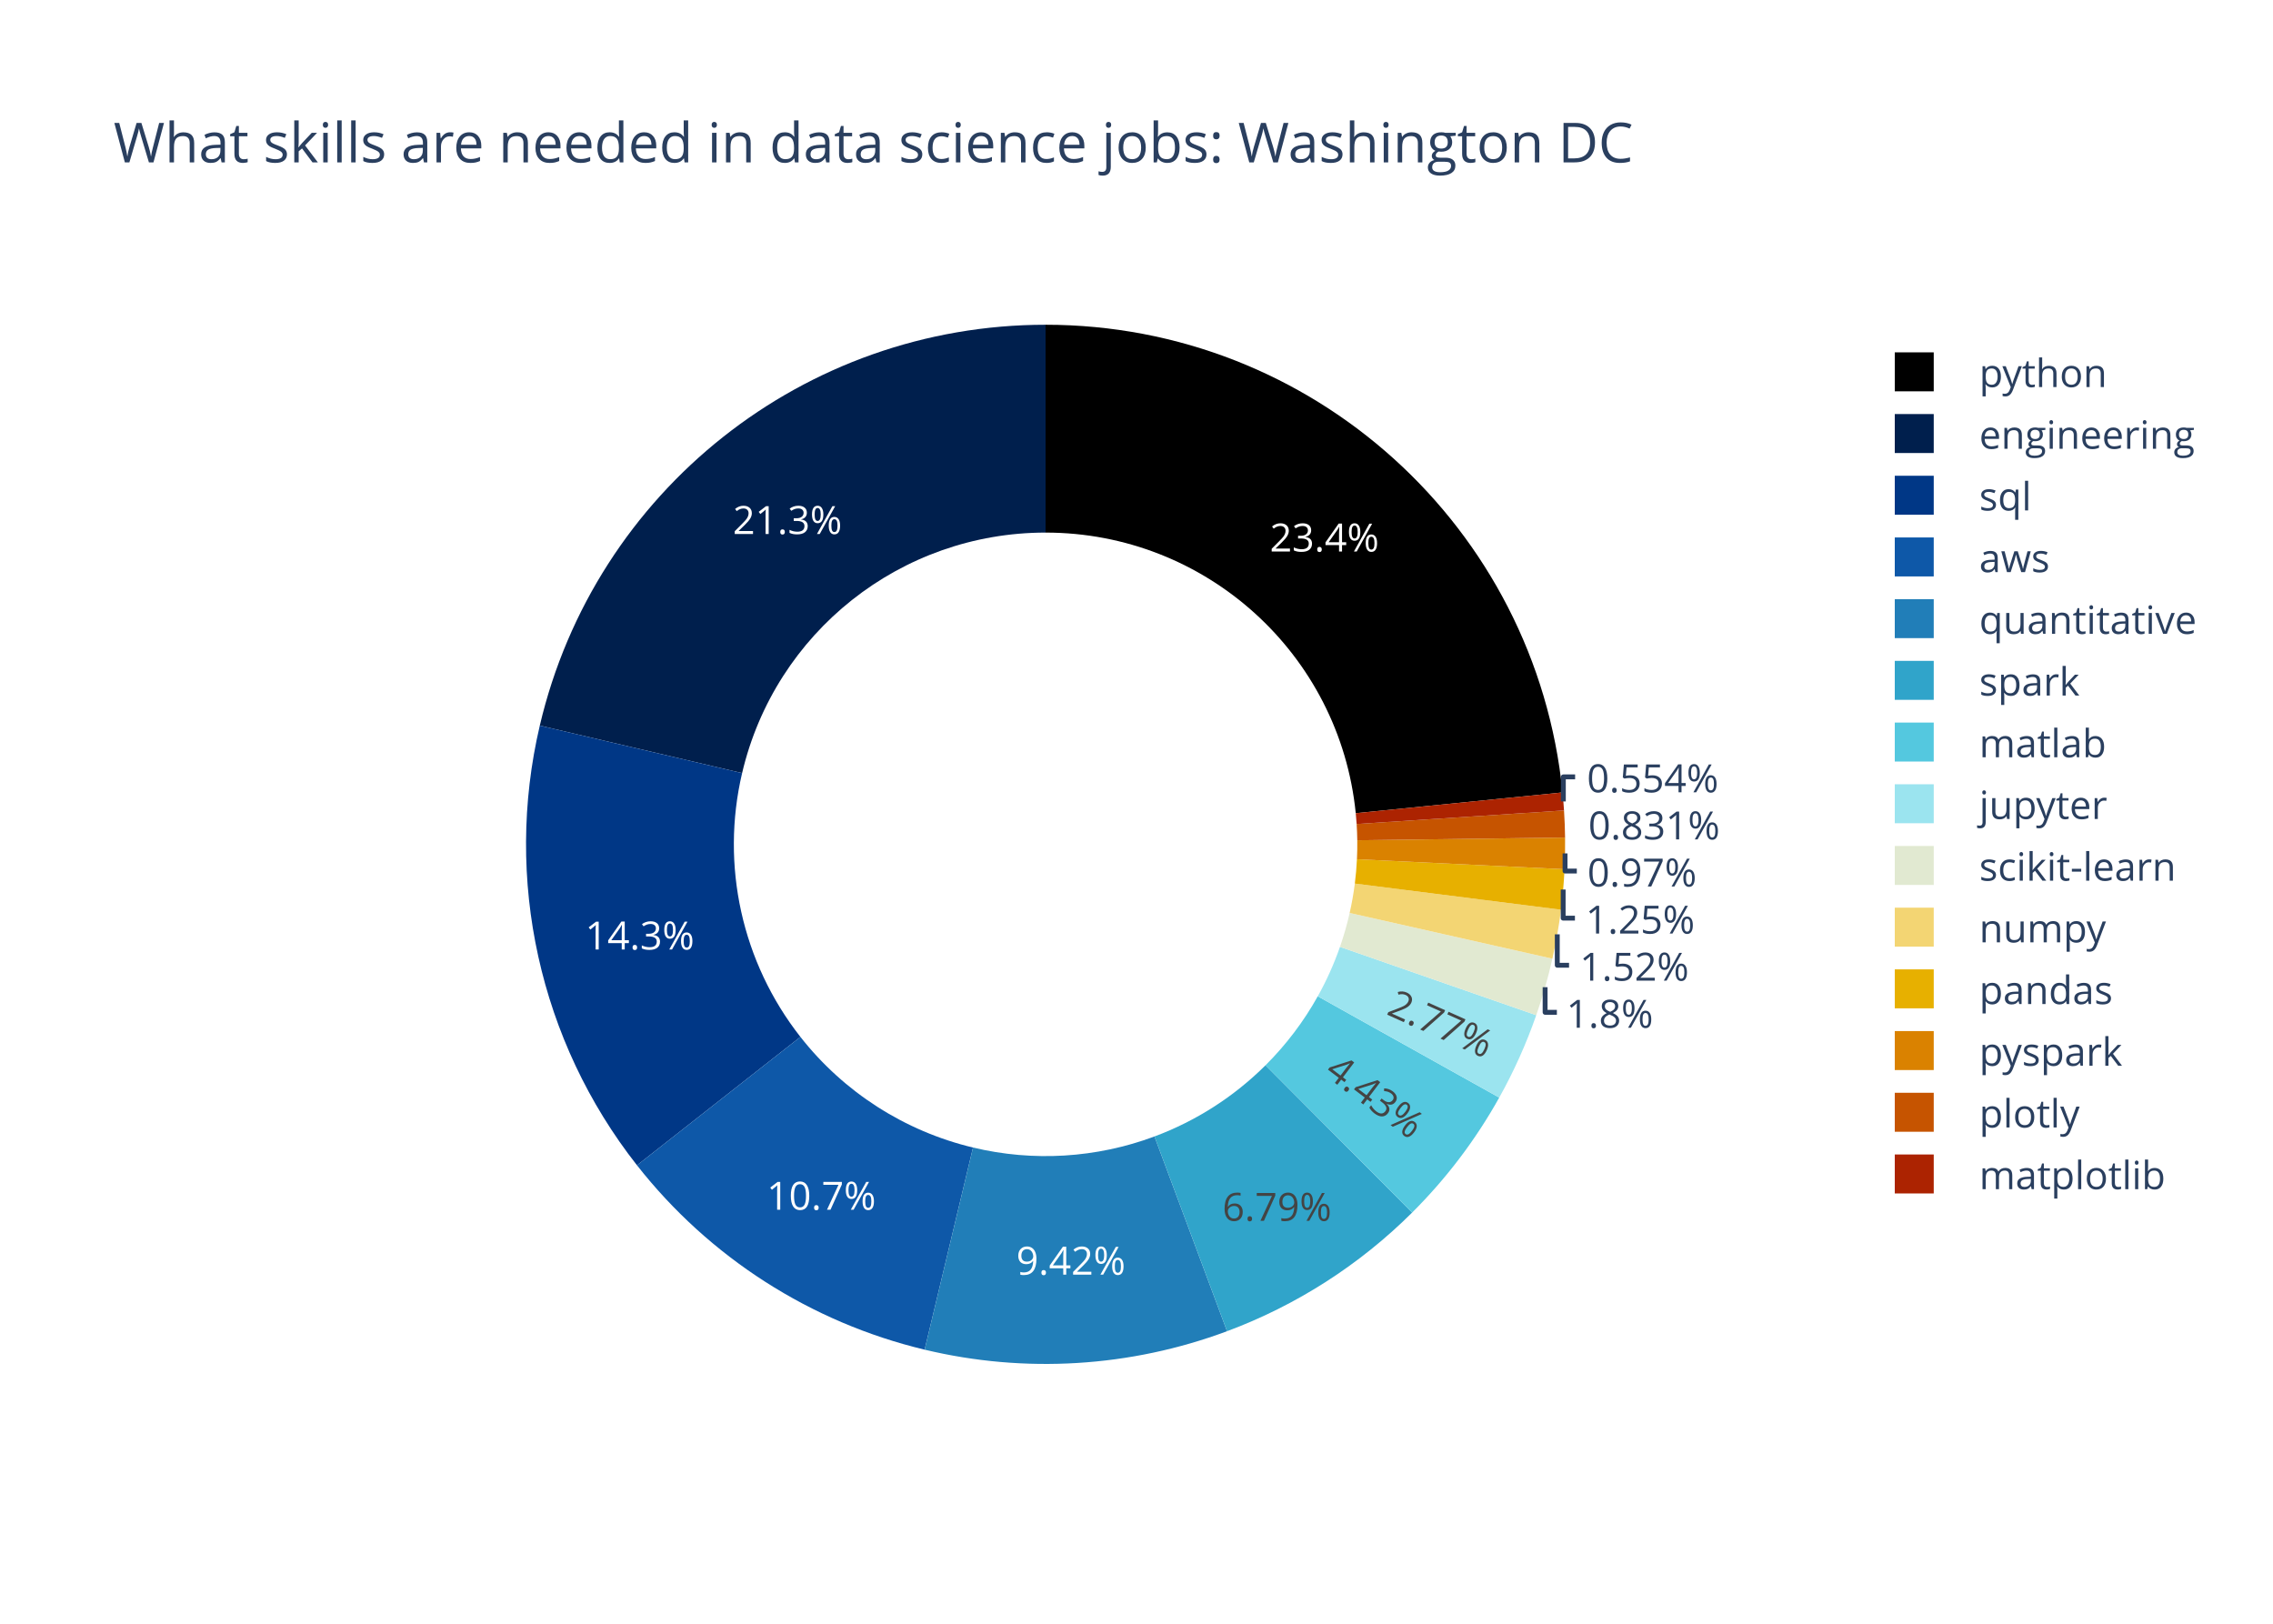
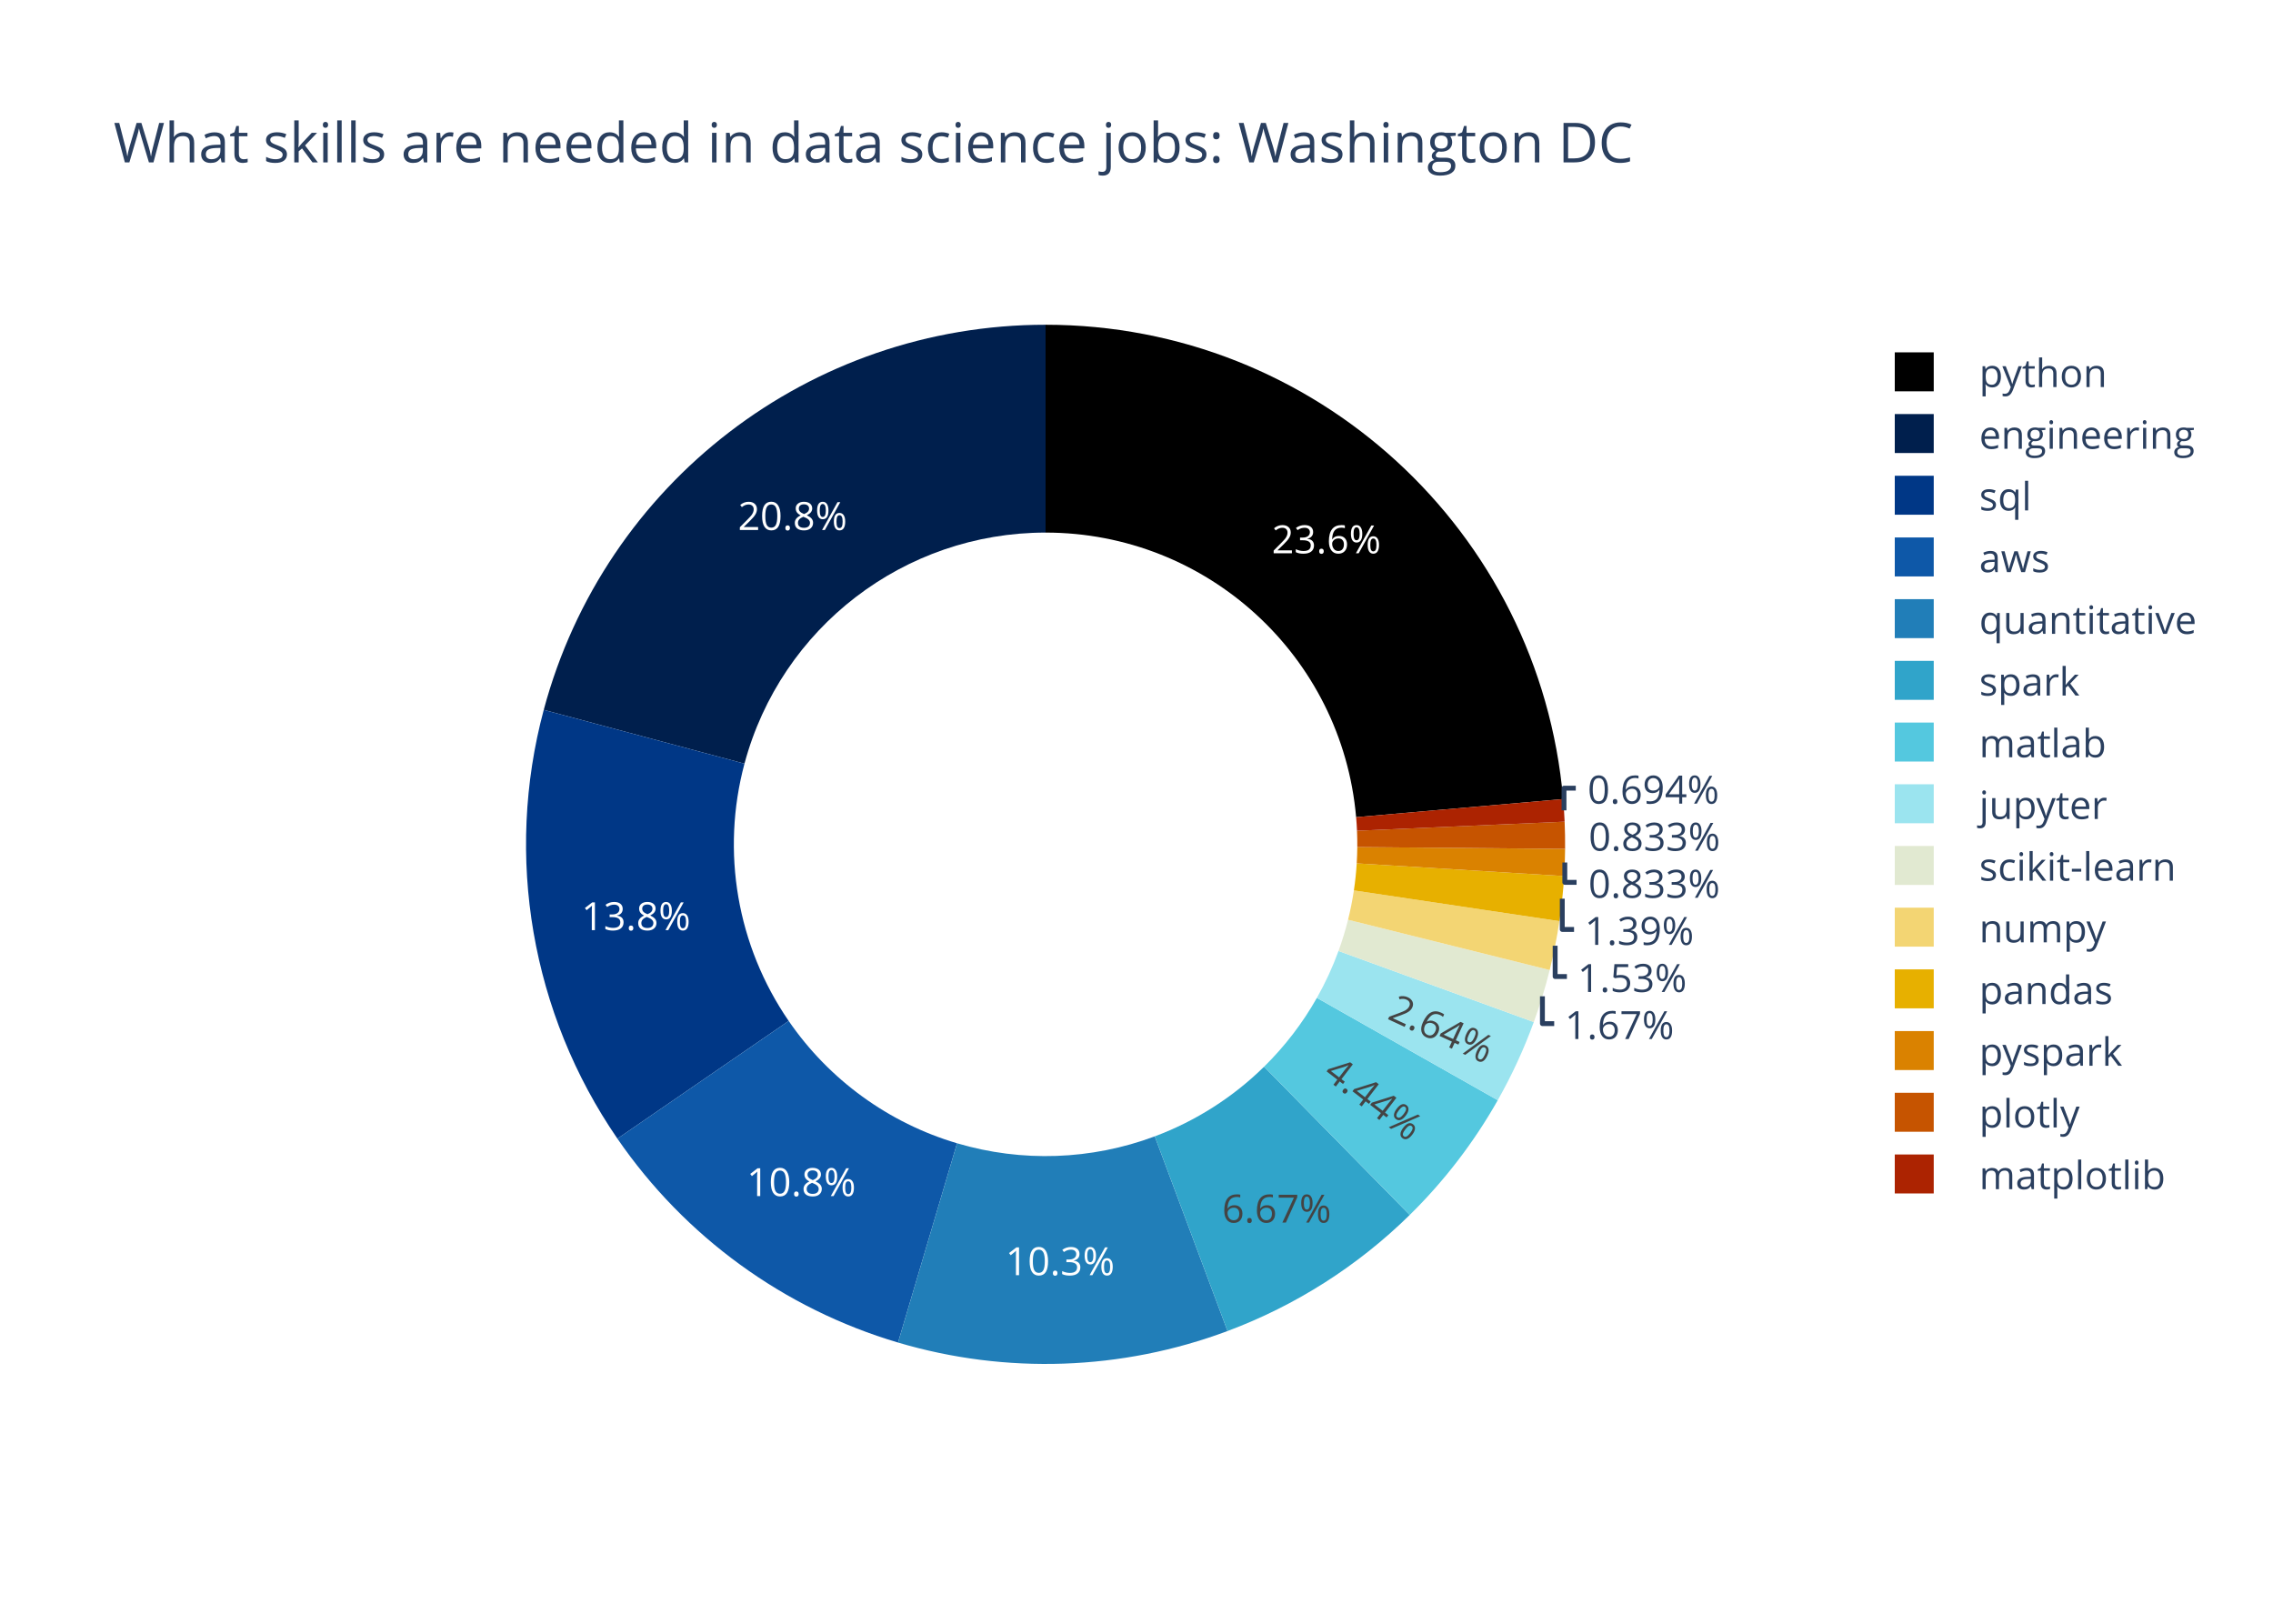
<svg xmlns="http://www.w3.org/2000/svg" class="main-svg" width="1400" height="1000" style="" viewBox="0 0 700 500">
  <rect x="0" y="0" width="700" height="500" style="fill: rgb(255, 255, 255); fill-opacity: 1;" />
-   <defs id="defs-cfadf7">
+   <defs id="defs-048f9e">
    <g class="clips" />
    <g class="gradients" />
  </defs>
  <g class="bglayer" />
  <g class="layer-below">
    <g class="imagelayer" />
    <g class="shapelayer" />
  </g>
  <g class="cartesianlayer" />
  <g class="polarlayer" />
  <g class="ternarylayer" />
  <g class="geolayer" />
  <g class="funnelarealayer" />
  <g class="pielayer">
    <g class="trace" stroke-linejoin="round" style="opacity: 1;">
      <g class="slice">
-         <path class="surface" d="M417.52,250.408a96,96 0 0 0 -95.52,-86.408l0,-64a160,160 0 0 1 159.199,144.014Z" style="pointer-events: all; stroke-width: 0; fill: rgb(0, 0, 0); fill-opacity: 1; stroke: rgb(68, 68, 68); stroke-opacity: 1;" />
-         <g class="slicetext">
-           <text data-notex="1" class="slicetext" transform="translate(407.8692,169.8265)" text-anchor="middle" x="0" y="0" style="font-family: 'Open Sans', verdana, arial, sans-serif; font-size: 12px; fill: rgb(255, 255, 255); fill-opacity: 1; white-space: pre;">23.4%</text>
-         </g>
-       </g>
-       <g class="slice">
-         <path class="surface" d="M322,164a96,96 0 0 0 -93.458,74.057l-62.306,-14.629a160,160 0 0 1 155.764,-123.428Z" style="pointer-events: all; stroke-width: 0; fill: rgb(0, 31, 77); fill-opacity: 1; stroke: rgb(68, 68, 68); stroke-opacity: 1;" />
-         <g class="slicetext">
-           <text data-notex="1" class="slicetext" transform="translate(242.5047,164.428)" text-anchor="middle" x="0" y="0" style="font-family: 'Open Sans', verdana, arial, sans-serif; font-size: 12px; fill: rgb(255, 255, 255); fill-opacity: 1; white-space: pre;">21.3%</text>
-         </g>
-       </g>
-       <g class="slice">
-         <path class="surface" d="M228.542,238.057a96,96 0 0 0 17.958,81.237l-50.333,39.529a160,160 0 0 1 -29.93,-135.395Z" style="pointer-events: all; stroke-width: 0; fill: rgb(0, 55, 134); fill-opacity: 1; stroke: rgb(68, 68, 68); stroke-opacity: 1;" />
-         <g class="slicetext">
-           <text data-notex="1" class="slicetext" transform="translate(197.0174,292.3787)" text-anchor="middle" x="0" y="0" style="font-family: 'Open Sans', verdana, arial, sans-serif; font-size: 12px; fill: rgb(255, 255, 255); fill-opacity: 1; white-space: pre;">14.3%</text>
-         </g>
-       </g>
-       <g class="slice">
-         <path class="surface" d="M246.5,319.293a96,96 0 0 0 53.15,34.069l-14.9,62.241a160,160 0 0 1 -88.584,-56.781Z" style="pointer-events: all; stroke-width: 0; fill: rgb(14, 88, 168); fill-opacity: 1; stroke: rgb(68, 68, 68); stroke-opacity: 1;" />
-         <g class="slicetext">
-           <text data-notex="1" class="slicetext" transform="translate(252.9258,372.5125)" text-anchor="middle" x="0" y="0" style="font-family: 'Open Sans', verdana, arial, sans-serif; font-size: 12px; fill: rgb(255, 255, 255); fill-opacity: 1; white-space: pre;">10.7%</text>
-         </g>
-       </g>
-       <g class="slice">
-         <path class="surface" d="M299.65,353.362a96,96 0 0 0 55.881,-3.408l22.354,59.969a160,160 0 0 1 -93.134,5.681Z" style="pointer-events: all; stroke-width: 0; fill: rgb(33, 126, 184); fill-opacity: 1; stroke: rgb(68, 68, 68); stroke-opacity: 1;" />
-         <g class="slicetext">
-           <text data-notex="1" class="slicetext" transform="translate(329.7926,392.5126)" text-anchor="middle" x="0" y="0" style="font-family: 'Open Sans', verdana, arial, sans-serif; font-size: 12px; fill: rgb(255, 255, 255); fill-opacity: 1; white-space: pre;">9.42%</text>
-         </g>
-       </g>
-       <g class="slice">
-         <path class="surface" d="M355.531,349.954a96,96 0 0 0 34.204,-21.924l45.156,45.353a160,160 0 0 1 -57.006,36.54Z" style="pointer-events: all; stroke-width: 0; fill: rgb(48, 164, 202); fill-opacity: 1; stroke: rgb(68, 68, 68); stroke-opacity: 1;" />
-         <g class="slicetext">
-           <text data-notex="1" class="slicetext" transform="translate(393.2635,375.928)" text-anchor="middle" x="0" y="0" style="font-family: 'Open Sans', verdana, arial, sans-serif; font-size: 12px; fill: rgb(68, 68, 68); fill-opacity: 1; white-space: pre;">6.79%</text>
-         </g>
-       </g>
-       <g class="slice">
-         <path class="surface" d="M389.734,328.03a96,96 0 0 0 16.091,-21.241l55.884,31.193a160,160 0 0 1 -26.819,35.401Z" style="pointer-events: all; stroke-width: 0; fill: rgb(84, 200, 223); fill-opacity: 1; stroke: rgb(68, 68, 68); stroke-opacity: 1;" />
-         <g class="slicetext">
-           <text data-notex="1" class="slicetext" transform="translate(420.9955,340.9561)rotate(37.14681)" text-anchor="middle" x="0" y="0" style="font-family: 'Open Sans', verdana, arial, sans-serif; font-size: 12px; fill: rgb(68, 68, 68); fill-opacity: 1; white-space: pre;">4.43%</text>
-         </g>
-       </g>
-       <g class="slice">
-         <path class="surface" d="M405.826,306.789a96,96 0 0 0 6.836,-15.223l60.441,21.044a160,160 0 0 1 -11.393,25.372Z" style="pointer-events: all; stroke-width: 0; fill: rgb(155, 228, 239); fill-opacity: 1; stroke: rgb(68, 68, 68); stroke-opacity: 1;" />
-         <g class="slicetext">
-           <text data-notex="1" class="slicetext" transform="translate(442.0137,319.1)rotate(24.18283)" text-anchor="middle" x="0" y="0" style="font-family: 'Open Sans', verdana, arial, sans-serif; font-size: 12px; fill: rgb(68, 68, 68); fill-opacity: 1; white-space: pre;">2.77%</text>
-         </g>
-       </g>
-       <g class="slice">
-         <path class="surface" d="M412.662,291.566a96,96 0 0 0 2.984,-10.437l62.431,14.086a160,160 0 0 1 -4.973,17.395Z" style="pointer-events: all; stroke-width: 0; fill: rgb(225, 233, 209); fill-opacity: 1; stroke: rgb(68, 68, 68); stroke-opacity: 1;" />
-         <g class="slicetext">
-           <text data-notex="1" class="slicetext" transform="translate(495.7422,316.4747)" text-anchor="middle" x="0" y="0" style="font-family: 'Open Sans', verdana, arial, sans-serif; font-size: 12px; fill: rgb(42, 63, 95); fill-opacity: 1; white-space: pre;">1.8%</text>
-         </g>
-         <path class="textline" stroke-width="1.5" d="M475.836,303.983V311.725h3.625" fill="none" style="stroke: rgb(42, 63, 95); stroke-opacity: 1;" />
-       </g>
-       <g class="slice">
-         <path class="surface" d="M415.646,281.129a96,96 0 0 0 1.591,-9.048l63.491,8.054a160,160 0 0 1 -2.651,15.079Z" style="pointer-events: all; stroke-width: 0; fill: rgb(243, 213, 115); fill-opacity: 1; stroke: rgb(68, 68, 68); stroke-opacity: 1;" />
-         <g class="slicetext">
-           <text data-notex="1" class="slicetext" transform="translate(503.3014,301.9747)" text-anchor="middle" x="0" y="0" style="font-family: 'Open Sans', verdana, arial, sans-serif; font-size: 12px; fill: rgb(42, 63, 95); fill-opacity: 1; white-space: pre;">1.52%</text>
-         </g>
-         <path class="textline" stroke-width="1.5" d="M479.583,287.708V297.225h3.625" fill="none" style="stroke: rgb(42, 63, 95); stroke-opacity: 1;" />
-       </g>
-       <g class="slice">
-         <path class="surface" d="M417.237,272.082a96,96 0 0 0 0.653,-7.489l63.927,3.062a160,160 0 0 1 -1.089,12.481Z" style="pointer-events: all; stroke-width: 0; fill: rgb(231, 176, 0); fill-opacity: 1; stroke: rgb(68, 68, 68); stroke-opacity: 1;" />
-         <g class="slicetext">
-           <text data-notex="1" class="slicetext" transform="translate(505.1133,287.4747)" text-anchor="middle" x="0" y="0" style="font-family: 'Open Sans', verdana, arial, sans-serif; font-size: 12px; fill: rgb(42, 63, 95); fill-opacity: 1; white-space: pre;">1.25%</text>
-         </g>
-         <path class="textline" stroke-width="1.5" d="M481.395,273.906V282.725h3.625" fill="none" style="stroke: rgb(42, 63, 95); stroke-opacity: 1;" />
-       </g>
-       <g class="slice">
-         <path class="surface" d="M417.89,264.593a96,96 0 0 0 0.102,-5.846l63.995,-0.835a160,160 0 0 1 -0.17,9.744Z" style="pointer-events: all; stroke-width: 0; fill: rgb(218, 130, 0); fill-opacity: 1; stroke: rgb(68, 68, 68); stroke-opacity: 1;" />
-         <g class="slicetext">
-           <text data-notex="1" class="slicetext" transform="translate(505.6945,272.9747)" text-anchor="middle" x="0" y="0" style="font-family: 'Open Sans', verdana, arial, sans-serif; font-size: 12px; fill: rgb(42, 63, 95); fill-opacity: 1; white-space: pre;">0.97%</text>
-         </g>
-         <path class="textline" stroke-width="1.5" d="M481.976,262.785V268.225h3.625" fill="none" style="stroke: rgb(42, 63, 95); stroke-opacity: 1;" />
-       </g>
-       <g class="slice">
-         <path class="surface" d="M417.992,258.747a96,96 0 0 0 -0.196,-5.008l63.864,-4.174a160,160 0 0 1 0.327,8.347Z" style="pointer-events: all; stroke-width: 0; fill: rgb(198, 84, 0); fill-opacity: 1; stroke: rgb(68, 68, 68); stroke-opacity: 1;" />
-         <g class="slicetext">
-           <text data-notex="1" class="slicetext" transform="translate(509.4086,258.4747)" text-anchor="middle" x="0" y="0" style="font-family: 'Open Sans', verdana, arial, sans-serif; font-size: 12px; fill: rgb(42, 63, 95); fill-opacity: 1; white-space: pre;">0.831%</text>
-         </g>
-       </g>
-       <g class="slice">
-         <path class="surface" d="M417.796,253.739a96,96 0 0 0 -0.276,-3.33l63.68,-6.394a160,160 0 0 1 0.46,5.55Z" style="pointer-events: all; stroke-width: 0; fill: rgb(172, 35, 1); fill-opacity: 1; stroke: rgb(68, 68, 68); stroke-opacity: 1;" />
-         <g class="slicetext">
-           <text data-notex="1" class="slicetext" transform="translate(508.9848,243.9747)" text-anchor="middle" x="0" y="0" style="font-family: 'Open Sans', verdana, arial, sans-serif; font-size: 12px; fill: rgb(42, 63, 95); fill-opacity: 1; white-space: pre;">0.554%</text>
-         </g>
-         <path class="textline" stroke-width="1.5" d="M481.454,246.787V239.225h3.625" fill="none" style="stroke: rgb(42, 63, 95); stroke-opacity: 1;" />
+         <path class="surface" d="M417.635,251.633a96,96 0 0 0 -95.635,-87.633l0,-64a160,160 0 0 1 159.391,146.055Z" style="pointer-events: all; stroke-width: 0; fill: rgb(0, 0, 0); fill-opacity: 1; stroke: rgb(68, 68, 68); stroke-opacity: 1;" />
+         <g class="slicetext">
+           <text data-notex="1" class="slicetext" transform="translate(408.4755,170.3785)" text-anchor="middle" x="0" y="0" style="font-family: 'Open Sans', verdana, arial, sans-serif; font-size: 12px; fill: rgb(255, 255, 255); fill-opacity: 1; white-space: pre;">23.6%</text>
+         </g>
+       </g>
+       <g class="slice">
+         <path class="surface" d="M322,164a96,96 0 0 0 -92.729,71.153l-61.819,-16.564a160,160 0 0 1 154.548,-118.589Z" style="pointer-events: all; stroke-width: 0; fill: rgb(0, 31, 77); fill-opacity: 1; stroke: rgb(68, 68, 68); stroke-opacity: 1;" />
+         <g class="slicetext">
+           <text data-notex="1" class="slicetext" transform="translate(244.0785,163.2008)" text-anchor="middle" x="0" y="0" style="font-family: 'Open Sans', verdana, arial, sans-serif; font-size: 12px; fill: rgb(255, 255, 255); fill-opacity: 1; white-space: pre;">20.8%</text>
+         </g>
+       </g>
+       <g class="slice">
+         <path class="surface" d="M229.271,235.153a96,96 0 0 0 13.613,79.222l-52.744,36.25a160,160 0 0 1 -22.688,-132.036Z" style="pointer-events: all; stroke-width: 0; fill: rgb(0, 55, 134); fill-opacity: 1; stroke: rgb(68, 68, 68); stroke-opacity: 1;" />
+         <g class="slicetext">
+           <text data-notex="1" class="slicetext" transform="translate(195.8488,286.4267)" text-anchor="middle" x="0" y="0" style="font-family: 'Open Sans', verdana, arial, sans-serif; font-size: 12px; fill: rgb(255, 255, 255); fill-opacity: 1; white-space: pre;">13.8%</text>
+         </g>
+       </g>
+       <g class="slice">
+         <path class="surface" d="M242.884,314.375a96,96 0 0 0 51.851,37.672l-18.177,61.364a160,160 0 0 1 -86.418,-62.786Z" style="pointer-events: all; stroke-width: 0; fill: rgb(14, 88, 168); fill-opacity: 1; stroke: rgb(68, 68, 68); stroke-opacity: 1;" />
+         <g class="slicetext">
+           <text data-notex="1" class="slicetext" transform="translate(246.7635,368.3042)" text-anchor="middle" x="0" y="0" style="font-family: 'Open Sans', verdana, arial, sans-serif; font-size: 12px; fill: rgb(255, 255, 255); fill-opacity: 1; white-space: pre;">10.8%</text>
+         </g>
+       </g>
+       <g class="slice">
+         <path class="surface" d="M294.735,352.047a96,96 0 0 0 60.885,-2.126l22.413,59.947a160,160 0 0 1 -101.476,3.544Z" style="pointer-events: all; stroke-width: 0; fill: rgb(33, 126, 184); fill-opacity: 1; stroke: rgb(68, 68, 68); stroke-opacity: 1;" />
+         <g class="slicetext">
+           <text data-notex="1" class="slicetext" transform="translate(326.4671,392.672)" text-anchor="middle" x="0" y="0" style="font-family: 'Open Sans', verdana, arial, sans-serif; font-size: 12px; fill: rgb(255, 255, 255); fill-opacity: 1; white-space: pre;">10.3%</text>
+         </g>
+       </g>
+       <g class="slice">
+         <path class="surface" d="M355.62,349.921a96,96 0 0 0 33.667,-21.448l44.858,45.648a160,160 0 0 1 -56.112,35.747Z" style="pointer-events: all; stroke-width: 0; fill: rgb(48, 164, 202); fill-opacity: 1; stroke: rgb(68, 68, 68); stroke-opacity: 1;" />
+         <g class="slicetext">
+           <text data-notex="1" class="slicetext" transform="translate(393.1707,376.4656)" text-anchor="middle" x="0" y="0" style="font-family: 'Open Sans', verdana, arial, sans-serif; font-size: 12px; fill: rgb(68, 68, 68); fill-opacity: 1; white-space: pre;">6.67%</text>
+         </g>
+       </g>
+       <g class="slice">
+         <path class="surface" d="M389.287,328.472a96,96 0 0 0 16.267,-21.199l55.703,31.515a160,160 0 0 1 -27.111,35.332Z" style="pointer-events: all; stroke-width: 0; fill: rgb(84, 200, 223); fill-opacity: 1; stroke: rgb(68, 68, 68); stroke-opacity: 1;" />
+         <g class="slicetext">
+           <text data-notex="1" class="slicetext" transform="translate(420.4946,341.5648)rotate(37.5)" text-anchor="middle" x="0" y="0" style="font-family: 'Open Sans', verdana, arial, sans-serif; font-size: 12px; fill: rgb(68, 68, 68); fill-opacity: 1; white-space: pre;">4.44%</text>
+         </g>
+       </g>
+       <g class="slice">
+         <path class="surface" d="M405.554,307.273a96,96 0 0 0 6.656,-14.439l60.14,21.889a160,160 0 0 1 -11.094,24.065Z" style="pointer-events: all; stroke-width: 0; fill: rgb(155, 228, 239); fill-opacity: 1; stroke: rgb(68, 68, 68); stroke-opacity: 1;" />
+         <g class="slicetext">
+           <text data-notex="1" class="slicetext" transform="translate(442.2064,320.6464)rotate(24.75)" text-anchor="middle" x="0" y="0" style="font-family: 'Open Sans', verdana, arial, sans-serif; font-size: 12px; fill: rgb(68, 68, 68); fill-opacity: 1; white-space: pre;">2.64%</text>
+         </g>
+       </g>
+       <g class="slice">
+         <path class="surface" d="M412.21,292.834a96,96 0 0 0 2.938,-9.609l62.099,15.483a160,160 0 0 1 -4.896,16.016Z" style="pointer-events: all; stroke-width: 0; fill: rgb(225, 233, 209); fill-opacity: 1; stroke: rgb(68, 68, 68); stroke-opacity: 1;" />
+         <g class="slicetext">
+           <text data-notex="1" class="slicetext" transform="translate(498.7275,319.9554)" text-anchor="middle" x="0" y="0" style="font-family: 'Open Sans', verdana, arial, sans-serif; font-size: 12px; fill: rgb(42, 63, 95); fill-opacity: 1; white-space: pre;">1.67%</text>
+         </g>
+         <path class="textline" stroke-width="1.5" d="M475.009,306.779V315.205h3.625" fill="none" style="stroke: rgb(42, 63, 95); stroke-opacity: 1;" />
+       </g>
+       <g class="slice">
+         <path class="surface" d="M415.148,283.225a96,96 0 0 0 1.797,-9.035l63.297,9.46a160,160 0 0 1 -2.995,15.058Z" style="pointer-events: all; stroke-width: 0; fill: rgb(243, 213, 115); fill-opacity: 1; stroke: rgb(68, 68, 68); stroke-opacity: 1;" />
+         <g class="slicetext">
+           <text data-notex="1" class="slicetext" transform="translate(502.6444,305.4554)" text-anchor="middle" x="0" y="0" style="font-family: 'Open Sans', verdana, arial, sans-serif; font-size: 12px; fill: rgb(42, 63, 95); fill-opacity: 1; white-space: pre;">1.53%</text>
+         </g>
+         <path class="textline" stroke-width="1.5" d="M478.926,291.214V300.705h3.625" fill="none" style="stroke: rgb(42, 63, 95); stroke-opacity: 1;" />
+       </g>
+       <g class="slice">
+         <path class="surface" d="M416.946,274.19a96,96 0 0 0 0.875,-8.329l63.881,3.907a160,160 0 0 1 -1.459,13.882Z" style="pointer-events: all; stroke-width: 0; fill: rgb(231, 176, 0); fill-opacity: 1; stroke: rgb(68, 68, 68); stroke-opacity: 1;" />
+         <g class="slicetext">
+           <text data-notex="1" class="slicetext" transform="translate(504.8423,290.9554)" text-anchor="middle" x="0" y="0" style="font-family: 'Open Sans', verdana, arial, sans-serif; font-size: 12px; fill: rgb(42, 63, 95); fill-opacity: 1; white-space: pre;">1.39%</text>
+         </g>
+         <path class="textline" stroke-width="1.5" d="M481.124,276.725V286.205h3.625" fill="none" style="stroke: rgb(42, 63, 95); stroke-opacity: 1;" />
+       </g>
+       <g class="slice">
+         <path class="surface" d="M417.821,265.861a96,96 0 0 0 0.175,-5.023l63.998,0.558a160,160 0 0 1 -0.292,8.372Z" style="pointer-events: all; stroke-width: 0; fill: rgb(218, 130, 0); fill-opacity: 1; stroke: rgb(68, 68, 68); stroke-opacity: 1;" />
+         <g class="slicetext">
+           <text data-notex="1" class="slicetext" transform="translate(509.4338,276.4554)" text-anchor="middle" x="0" y="0" style="font-family: 'Open Sans', verdana, arial, sans-serif; font-size: 12px; fill: rgb(42, 63, 95); fill-opacity: 1; white-space: pre;">0.833%</text>
+         </g>
+         <path class="textline" stroke-width="1.5" d="M481.903,265.584V271.705h3.625" fill="none" style="stroke: rgb(42, 63, 95); stroke-opacity: 1;" />
+       </g>
+       <g class="slice">
+         <path class="surface" d="M417.996,260.838a96,96 0 0 0 -0.088,-5.025l63.939,-2.792a160,160 0 0 1 0.146,8.375Z" style="pointer-events: all; stroke-width: 0; fill: rgb(198, 84, 0); fill-opacity: 1; stroke: rgb(68, 68, 68); stroke-opacity: 1;" />
+         <g class="slicetext">
+           <text data-notex="1" class="slicetext" transform="translate(509.5069,261.9554)" text-anchor="middle" x="0" y="0" style="font-family: 'Open Sans', verdana, arial, sans-serif; font-size: 12px; fill: rgb(42, 63, 95); fill-opacity: 1; white-space: pre;">0.833%</text>
+         </g>
+       </g>
+       <g class="slice">
+         <path class="surface" d="M417.909,255.813a96,96 0 0 0 -0.274,-4.179l63.756,-5.578a160,160 0 0 1 0.457,6.966Z" style="pointer-events: all; stroke-width: 0; fill: rgb(172, 35, 1); fill-opacity: 1; stroke: rgb(68, 68, 68); stroke-opacity: 1;" />
+         <g class="slicetext">
+           <text data-notex="1" class="slicetext" transform="translate(509.1887,247.4554)" text-anchor="middle" x="0" y="0" style="font-family: 'Open Sans', verdana, arial, sans-serif; font-size: 12px; fill: rgb(42, 63, 95); fill-opacity: 1; white-space: pre;">0.694%</text>
+         </g>
+         <path class="textline" stroke-width="1.5" d="M481.657,249.535V242.705h3.625" fill="none" style="stroke: rgb(42, 63, 95); stroke-opacity: 1;" />
      </g>
    </g>
  </g>
  <g class="treemaplayer" />
  <g class="sunburstlayer" />
  <g class="glimages" />
-   <defs id="topdefs-cfadf7">
+   <defs id="topdefs-048f9e">
    <g class="clips" />
-     <clipPath id="legendcfadf7">
+     <clipPath id="legend048f9e">
      <rect width="118" height="276" x="0" y="0" />
    </clipPath>
  </defs>
  <g class="layer-above">
    <g class="imagelayer" />
    <g class="shapelayer" />
  </g>
  <g class="infolayer">
    <g class="legend" pointer-events="all" transform="translate(569.52, 100)">
      <rect class="bg" shape-rendering="crispEdges" width="118" height="276" x="0" y="0" style="stroke: rgb(68, 68, 68); stroke-opacity: 1; fill: rgb(255, 255, 255); fill-opacity: 1; stroke-width: 0px;" />
-       <g class="scrollbox" transform="translate(0, 0)" clip-path="url('#legendcfadf7')">
+       <g class="scrollbox" transform="translate(0, 0)" clip-path="url('#legend048f9e')">
        <g class="groups">
          <g class="traces" transform="translate(0, 14.5)" style="opacity: 1;">
            <text class="legendtext" text-anchor="start" x="40" y="4.68" style="font-family: 'Open Sans', verdana, arial, sans-serif; font-size: 12px; fill: rgb(42, 63, 95); fill-opacity: 1; white-space: pre;">python</text>
            <g class="layers" style="opacity: 1;">
              <g class="legendfill" />
              <g class="legendlines" />
              <g class="legendsymbols">
                <g class="legendpoints">
                  <path class="legendpie" d="M6,6H-6V-6H6Z" transform="translate(20,0)" style="stroke-width: 0; fill: rgb(0, 0, 0); fill-opacity: 1; stroke: rgb(68, 68, 68); stroke-opacity: 1;" />
                </g>
              </g>
            </g>
            <rect class="legendtoggle" pointer-events="all" x="0" y="-9.5" width="112.109" height="19" style="cursor: pointer; fill: rgb(0, 0, 0); fill-opacity: 0;" />
          </g>
          <g class="traces" transform="translate(0, 33.5)" style="opacity: 1;">
            <text class="legendtext" text-anchor="start" x="40" y="4.68" style="font-family: 'Open Sans', verdana, arial, sans-serif; font-size: 12px; fill: rgb(42, 63, 95); fill-opacity: 1; white-space: pre;">engineering</text>
            <g class="layers" style="opacity: 1;">
              <g class="legendfill" />
              <g class="legendlines" />
              <g class="legendsymbols">
                <g class="legendpoints">
                  <path class="legendpie" d="M6,6H-6V-6H6Z" transform="translate(20,0)" style="stroke-width: 0; fill: rgb(0, 31, 77); fill-opacity: 1; stroke: rgb(68, 68, 68); stroke-opacity: 1;" />
                </g>
              </g>
            </g>
            <rect class="legendtoggle" pointer-events="all" x="0" y="-9.5" width="112.109" height="19" style="cursor: pointer; fill: rgb(0, 0, 0); fill-opacity: 0;" />
          </g>
          <g class="traces" transform="translate(0, 52.5)" style="opacity: 1;">
            <text class="legendtext" text-anchor="start" x="40" y="4.68" style="font-family: 'Open Sans', verdana, arial, sans-serif; font-size: 12px; fill: rgb(42, 63, 95); fill-opacity: 1; white-space: pre;">sql</text>
            <g class="layers" style="opacity: 1;">
              <g class="legendfill" />
              <g class="legendlines" />
              <g class="legendsymbols">
                <g class="legendpoints">
                  <path class="legendpie" d="M6,6H-6V-6H6Z" transform="translate(20,0)" style="stroke-width: 0; fill: rgb(0, 55, 134); fill-opacity: 1; stroke: rgb(68, 68, 68); stroke-opacity: 1;" />
                </g>
              </g>
            </g>
            <rect class="legendtoggle" pointer-events="all" x="0" y="-9.5" width="112.109" height="19" style="cursor: pointer; fill: rgb(0, 0, 0); fill-opacity: 0;" />
          </g>
          <g class="traces" transform="translate(0, 71.5)" style="opacity: 1;">
            <text class="legendtext" text-anchor="start" x="40" y="4.68" style="font-family: 'Open Sans', verdana, arial, sans-serif; font-size: 12px; fill: rgb(42, 63, 95); fill-opacity: 1; white-space: pre;">aws</text>
            <g class="layers" style="opacity: 1;">
              <g class="legendfill" />
              <g class="legendlines" />
              <g class="legendsymbols">
                <g class="legendpoints">
                  <path class="legendpie" d="M6,6H-6V-6H6Z" transform="translate(20,0)" style="stroke-width: 0; fill: rgb(14, 88, 168); fill-opacity: 1; stroke: rgb(68, 68, 68); stroke-opacity: 1;" />
                </g>
              </g>
            </g>
            <rect class="legendtoggle" pointer-events="all" x="0" y="-9.5" width="112.109" height="19" style="cursor: pointer; fill: rgb(0, 0, 0); fill-opacity: 0;" />
          </g>
          <g class="traces" transform="translate(0, 90.5)" style="opacity: 1;">
            <text class="legendtext" text-anchor="start" x="40" y="4.68" style="font-family: 'Open Sans', verdana, arial, sans-serif; font-size: 12px; fill: rgb(42, 63, 95); fill-opacity: 1; white-space: pre;">quantitative</text>
            <g class="layers" style="opacity: 1;">
              <g class="legendfill" />
              <g class="legendlines" />
              <g class="legendsymbols">
                <g class="legendpoints">
                  <path class="legendpie" d="M6,6H-6V-6H6Z" transform="translate(20,0)" style="stroke-width: 0; fill: rgb(33, 126, 184); fill-opacity: 1; stroke: rgb(68, 68, 68); stroke-opacity: 1;" />
                </g>
              </g>
            </g>
            <rect class="legendtoggle" pointer-events="all" x="0" y="-9.5" width="112.109" height="19" style="cursor: pointer; fill: rgb(0, 0, 0); fill-opacity: 0;" />
          </g>
          <g class="traces" transform="translate(0, 109.5)" style="opacity: 1;">
            <text class="legendtext" text-anchor="start" x="40" y="4.68" style="font-family: 'Open Sans', verdana, arial, sans-serif; font-size: 12px; fill: rgb(42, 63, 95); fill-opacity: 1; white-space: pre;">spark</text>
            <g class="layers" style="opacity: 1;">
              <g class="legendfill" />
              <g class="legendlines" />
              <g class="legendsymbols">
                <g class="legendpoints">
                  <path class="legendpie" d="M6,6H-6V-6H6Z" transform="translate(20,0)" style="stroke-width: 0; fill: rgb(48, 164, 202); fill-opacity: 1; stroke: rgb(68, 68, 68); stroke-opacity: 1;" />
                </g>
              </g>
            </g>
            <rect class="legendtoggle" pointer-events="all" x="0" y="-9.5" width="112.109" height="19" style="cursor: pointer; fill: rgb(0, 0, 0); fill-opacity: 0;" />
          </g>
          <g class="traces" transform="translate(0, 128.5)" style="opacity: 1;">
            <text class="legendtext" text-anchor="start" x="40" y="4.68" style="font-family: 'Open Sans', verdana, arial, sans-serif; font-size: 12px; fill: rgb(42, 63, 95); fill-opacity: 1; white-space: pre;">matlab</text>
            <g class="layers" style="opacity: 1;">
              <g class="legendfill" />
              <g class="legendlines" />
              <g class="legendsymbols">
                <g class="legendpoints">
                  <path class="legendpie" d="M6,6H-6V-6H6Z" transform="translate(20,0)" style="stroke-width: 0; fill: rgb(84, 200, 223); fill-opacity: 1; stroke: rgb(68, 68, 68); stroke-opacity: 1;" />
                </g>
              </g>
            </g>
            <rect class="legendtoggle" pointer-events="all" x="0" y="-9.5" width="112.109" height="19" style="cursor: pointer; fill: rgb(0, 0, 0); fill-opacity: 0;" />
          </g>
          <g class="traces" transform="translate(0, 147.5)" style="opacity: 1;">
            <text class="legendtext" text-anchor="start" x="40" y="4.68" style="font-family: 'Open Sans', verdana, arial, sans-serif; font-size: 12px; fill: rgb(42, 63, 95); fill-opacity: 1; white-space: pre;">jupyter</text>
            <g class="layers" style="opacity: 1;">
              <g class="legendfill" />
              <g class="legendlines" />
              <g class="legendsymbols">
                <g class="legendpoints">
                  <path class="legendpie" d="M6,6H-6V-6H6Z" transform="translate(20,0)" style="stroke-width: 0; fill: rgb(155, 228, 239); fill-opacity: 1; stroke: rgb(68, 68, 68); stroke-opacity: 1;" />
                </g>
              </g>
            </g>
            <rect class="legendtoggle" pointer-events="all" x="0" y="-9.5" width="112.109" height="19" style="cursor: pointer; fill: rgb(0, 0, 0); fill-opacity: 0;" />
          </g>
          <g class="traces" transform="translate(0, 166.5)" style="opacity: 1;">
            <text class="legendtext" text-anchor="start" x="40" y="4.68" style="font-family: 'Open Sans', verdana, arial, sans-serif; font-size: 12px; fill: rgb(42, 63, 95); fill-opacity: 1; white-space: pre;">scikit-learn</text>
            <g class="layers" style="opacity: 1;">
              <g class="legendfill" />
              <g class="legendlines" />
              <g class="legendsymbols">
                <g class="legendpoints">
                  <path class="legendpie" d="M6,6H-6V-6H6Z" transform="translate(20,0)" style="stroke-width: 0; fill: rgb(225, 233, 209); fill-opacity: 1; stroke: rgb(68, 68, 68); stroke-opacity: 1;" />
                </g>
              </g>
            </g>
            <rect class="legendtoggle" pointer-events="all" x="0" y="-9.5" width="112.109" height="19" style="cursor: pointer; fill: rgb(0, 0, 0); fill-opacity: 0;" />
          </g>
          <g class="traces" transform="translate(0, 185.5)" style="opacity: 1;">
            <text class="legendtext" text-anchor="start" x="40" y="4.68" style="font-family: 'Open Sans', verdana, arial, sans-serif; font-size: 12px; fill: rgb(42, 63, 95); fill-opacity: 1; white-space: pre;">numpy</text>
            <g class="layers" style="opacity: 1;">
              <g class="legendfill" />
              <g class="legendlines" />
              <g class="legendsymbols">
                <g class="legendpoints">
                  <path class="legendpie" d="M6,6H-6V-6H6Z" transform="translate(20,0)" style="stroke-width: 0; fill: rgb(243, 213, 115); fill-opacity: 1; stroke: rgb(68, 68, 68); stroke-opacity: 1;" />
                </g>
              </g>
            </g>
            <rect class="legendtoggle" pointer-events="all" x="0" y="-9.5" width="112.109" height="19" style="cursor: pointer; fill: rgb(0, 0, 0); fill-opacity: 0;" />
          </g>
          <g class="traces" transform="translate(0, 204.5)" style="opacity: 1;">
            <text class="legendtext" text-anchor="start" x="40" y="4.68" style="font-family: 'Open Sans', verdana, arial, sans-serif; font-size: 12px; fill: rgb(42, 63, 95); fill-opacity: 1; white-space: pre;">pandas</text>
            <g class="layers" style="opacity: 1;">
              <g class="legendfill" />
              <g class="legendlines" />
              <g class="legendsymbols">
                <g class="legendpoints">
                  <path class="legendpie" d="M6,6H-6V-6H6Z" transform="translate(20,0)" style="stroke-width: 0; fill: rgb(231, 176, 0); fill-opacity: 1; stroke: rgb(68, 68, 68); stroke-opacity: 1;" />
                </g>
              </g>
            </g>
            <rect class="legendtoggle" pointer-events="all" x="0" y="-9.5" width="112.109" height="19" style="cursor: pointer; fill: rgb(0, 0, 0); fill-opacity: 0;" />
          </g>
          <g class="traces" transform="translate(0, 223.5)" style="opacity: 1;">
            <text class="legendtext" text-anchor="start" x="40" y="4.68" style="font-family: 'Open Sans', verdana, arial, sans-serif; font-size: 12px; fill: rgb(42, 63, 95); fill-opacity: 1; white-space: pre;">pyspark</text>
            <g class="layers" style="opacity: 1;">
              <g class="legendfill" />
              <g class="legendlines" />
              <g class="legendsymbols">
                <g class="legendpoints">
                  <path class="legendpie" d="M6,6H-6V-6H6Z" transform="translate(20,0)" style="stroke-width: 0; fill: rgb(218, 130, 0); fill-opacity: 1; stroke: rgb(68, 68, 68); stroke-opacity: 1;" />
                </g>
              </g>
            </g>
            <rect class="legendtoggle" pointer-events="all" x="0" y="-9.5" width="112.109" height="19" style="cursor: pointer; fill: rgb(0, 0, 0); fill-opacity: 0;" />
          </g>
          <g class="traces" transform="translate(0, 242.5)" style="opacity: 1;">
            <text class="legendtext" text-anchor="start" x="40" y="4.68" style="font-family: 'Open Sans', verdana, arial, sans-serif; font-size: 12px; fill: rgb(42, 63, 95); fill-opacity: 1; white-space: pre;">plotly</text>
            <g class="layers" style="opacity: 1;">
              <g class="legendfill" />
              <g class="legendlines" />
              <g class="legendsymbols">
                <g class="legendpoints">
                  <path class="legendpie" d="M6,6H-6V-6H6Z" transform="translate(20,0)" style="stroke-width: 0; fill: rgb(198, 84, 0); fill-opacity: 1; stroke: rgb(68, 68, 68); stroke-opacity: 1;" />
                </g>
              </g>
            </g>
            <rect class="legendtoggle" pointer-events="all" x="0" y="-9.5" width="112.109" height="19" style="cursor: pointer; fill: rgb(0, 0, 0); fill-opacity: 0;" />
          </g>
          <g class="traces" transform="translate(0, 261.5)" style="opacity: 1;">
            <text class="legendtext" text-anchor="start" x="40" y="4.68" style="font-family: 'Open Sans', verdana, arial, sans-serif; font-size: 12px; fill: rgb(42, 63, 95); fill-opacity: 1; white-space: pre;">matplotlib</text>
            <g class="layers" style="opacity: 1;">
              <g class="legendfill" />
              <g class="legendlines" />
              <g class="legendsymbols">
                <g class="legendpoints">
                  <path class="legendpie" d="M6,6H-6V-6H6Z" transform="translate(20,0)" style="stroke-width: 0; fill: rgb(172, 35, 1); fill-opacity: 1; stroke: rgb(68, 68, 68); stroke-opacity: 1;" />
                </g>
              </g>
            </g>
            <rect class="legendtoggle" pointer-events="all" x="0" y="-9.5" width="112.109" height="19" style="cursor: pointer; fill: rgb(0, 0, 0); fill-opacity: 0;" />
          </g>
        </g>
      </g>
      <rect class="scrollbar" rx="20" ry="3" width="0" height="0" x="0" y="0" style="fill: rgb(128, 139, 164); fill-opacity: 1;" />
    </g>
    <g class="g-gtitle">
      <text class="gtitle" x="35" y="50" text-anchor="start" dy="0em" style="font-family: 'Open Sans', verdana, arial, sans-serif; font-size: 17px; fill: rgb(42, 63, 95); opacity: 1; font-weight: normal; white-space: pre;">What skills are needed in data science  jobs:  Washington DC</text>
    </g>
  </g>
</svg>
